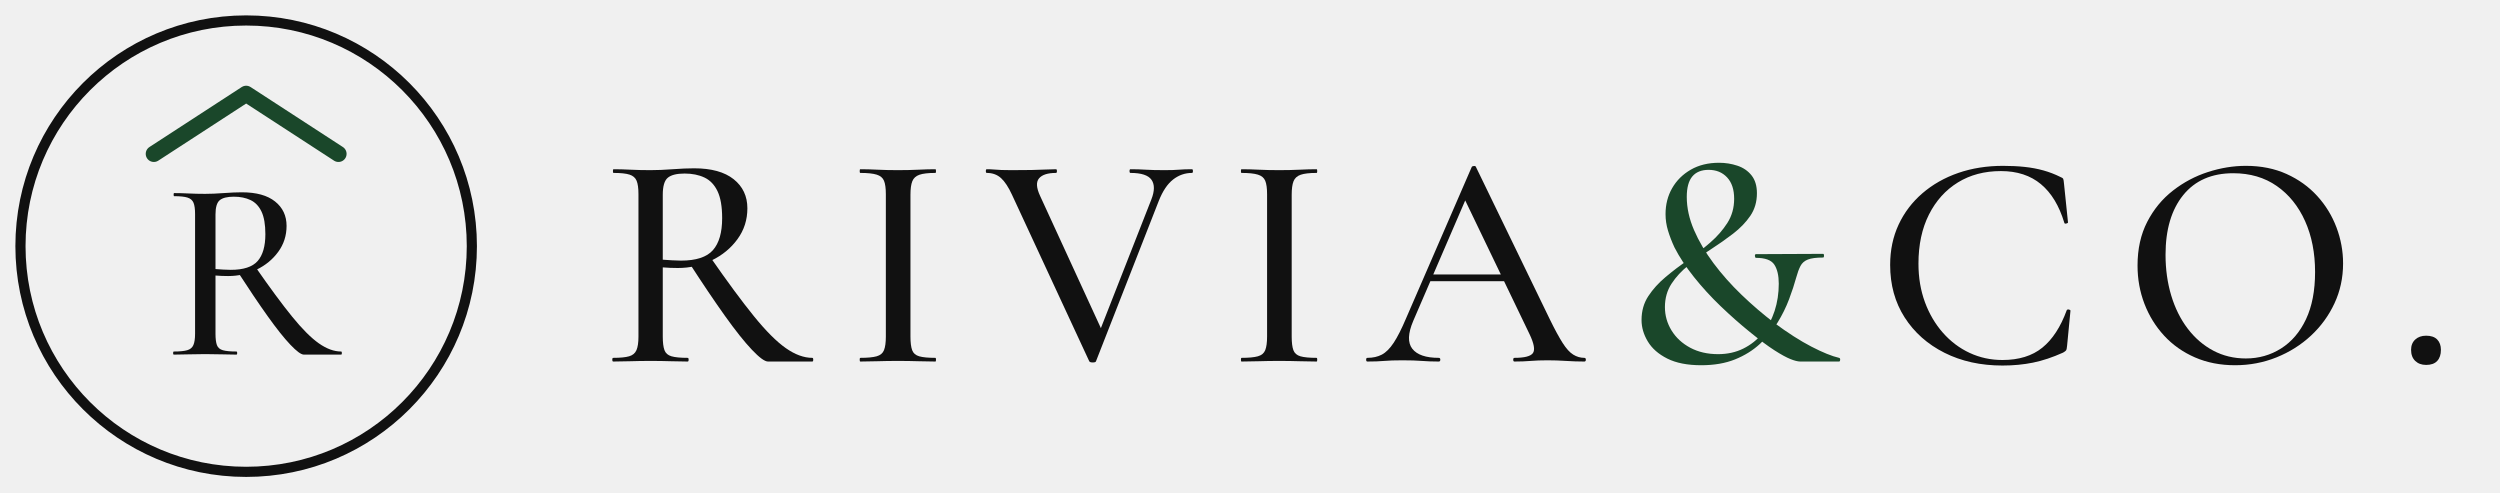
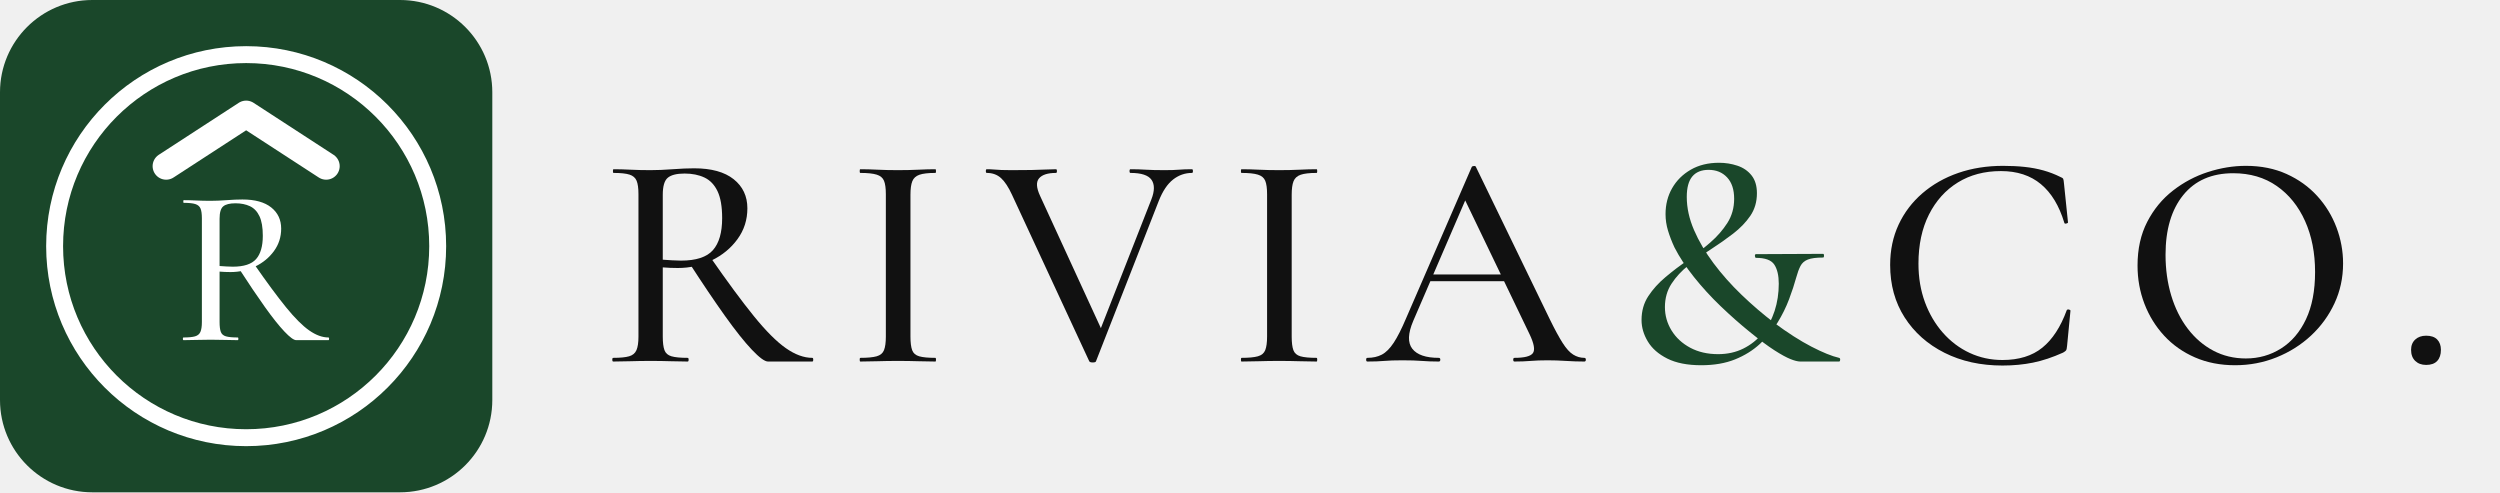
<svg xmlns="http://www.w3.org/2000/svg" viewBox="0 0 325 64" width="325" height="64">
-   <circle cx="32.0" cy="32.0" r="29.34" fill="none" stroke="#111111" stroke-width="1.32" />
-   <path d="M20.0 20.0 L32.0 12.2 L44.0 20.0" fill="none" stroke="#1a472a" stroke-width="2.112" stroke-linecap="round" stroke-linejoin="round" />
-   <path d="M39.505 46.1Q38.967 46.1 37.741 44.806Q36.514 43.513 34.801 41.11Q33.087 38.708 30.937 35.382L33.188 34.676Q36.01 38.742 37.976 41.161Q39.942 43.58 41.454 44.638Q42.966 45.697 44.343 45.697Q44.444 45.697 44.444 45.898Q44.444 46.1 44.343 46.1Q42.462 46.1 41.269 46.1Q40.076 46.1 39.505 46.1ZM31.441 24.999Q34.263 24.999 35.758 26.192Q37.254 27.385 37.254 29.367Q37.254 31.249 36.178 32.727Q35.103 34.206 33.373 35.046Q31.642 35.886 29.66 35.886Q29.257 35.886 28.82 35.869Q28.383 35.852 28.014 35.818V43.378Q28.014 44.353 28.198 44.857Q28.383 45.361 28.971 45.529Q29.559 45.697 30.735 45.697Q30.836 45.697 30.836 45.898Q30.836 46.1 30.735 46.1Q29.895 46.1 28.887 46.066Q27.879 46.033 26.67 46.033Q25.527 46.033 24.486 46.066Q23.444 46.1 22.604 46.1Q22.503 46.1 22.503 45.898Q22.503 45.697 22.604 45.697Q23.746 45.697 24.334 45.529Q24.922 45.361 25.141 44.857Q25.359 44.353 25.359 43.378V27.822Q25.359 26.847 25.158 26.36Q24.956 25.873 24.385 25.688Q23.814 25.503 22.638 25.503Q22.57 25.503 22.57 25.302Q22.57 25.1 22.638 25.1Q23.478 25.1 24.502 25.15Q25.527 25.201 26.67 25.201Q27.745 25.201 29.089 25.1Q30.433 24.999 31.441 24.999ZM34.498 30.442Q34.498 28.561 33.994 27.502Q33.49 26.444 32.566 26.007Q31.642 25.57 30.399 25.57Q29.122 25.57 28.568 26.024Q28.014 26.478 28.014 27.889V34.978Q28.484 35.012 29.038 35.046Q29.593 35.079 29.996 35.079Q32.482 35.079 33.49 33.937Q34.498 32.794 34.498 30.442Z" fill="#111111" />
+   <rect width="64" height="64" rx="12" fill="#1a472a" />
+   <circle cx="32.0" cy="32.0" r="24.9" fill="none" stroke="#ffffff" stroke-width="2.2" />
+   <path d="M21.6 21.6 L32.0 14.84 L42.4 21.6" fill="none" stroke="#ffffff" stroke-width="3.52" stroke-linecap="round" stroke-linejoin="round" />
+   <path d="M38.504 44.22Q38.038 44.22 36.975 43.099Q35.912 41.978 34.427 39.896Q32.942 37.814 31.079 34.931L33.03 34.319Q35.476 37.843 37.179 39.939Q38.883 42.036 40.193 42.953Q41.504 43.871 42.697 43.871Q42.785 43.871 42.785 44.045Q42.785 44.22 42.697 44.22Q41.067 44.22 40.033 44.22Q38.999 44.22 38.504 44.22ZM31.515 25.933Q33.961 25.933 35.257 26.966Q36.553 28 36.553 29.718Q36.553 31.349 35.621 32.63Q34.689 33.912 33.19 34.64Q31.69 35.368 29.972 35.368Q29.623 35.368 29.244 35.353Q28.865 35.338 28.545 35.309V41.861Q28.545 42.706 28.705 43.143Q28.865 43.579 29.375 43.725Q29.885 43.871 30.904 43.871Q30.991 43.871 30.991 44.045Q30.991 44.22 30.904 44.22Q30.176 44.22 29.302 44.191Q28.429 44.162 27.38 44.162Q26.39 44.162 25.488 44.191Q24.585 44.22 23.857 44.22Q23.769 44.22 23.769 44.045Q23.769 43.871 23.857 43.871Q24.847 43.871 25.356 43.725Q25.866 43.579 26.055 43.143Q26.245 42.706 26.245 41.861V28.379Q26.245 27.534 26.07 27.112Q25.895 26.69 25.4 26.53Q24.905 26.369 23.886 26.369Q23.828 26.369 23.828 26.195Q23.828 26.02 23.886 26.02Q24.614 26.02 25.502 26.064Q26.39 26.107 27.38 26.107Q28.312 26.107 29.477 26.02Q30.642 25.933 31.515 25.933ZM34.165 30.65Q34.165 29.019 33.728 28.102Q33.292 27.185 32.491 26.806Q31.69 26.428 30.613 26.428Q29.506 26.428 29.026 26.821Q28.545 27.214 28.545 28.437V34.581Q28.953 34.61 29.433 34.64Q29.914 34.669 30.263 34.669Q32.418 34.669 33.292 33.679Q34.165 32.688 34.165 30.65Z" fill="#ffffff" />
  <path d="M99.84 47.0Q99.2 47.0 97.74 45.46Q96.28 43.92 94.24 41.06Q92.2 38.2 89.64 34.24L92.32 33.4Q95.68 38.24 98.02 41.12Q100.36 44.0 102.16 45.26Q103.96 46.52 105.6 46.52Q105.72 46.52 105.72 46.76Q105.72 47.0 105.6 47.0Q103.36 47.0 101.94 47.0Q100.52 47.0 99.84 47.0ZM90.24 21.88Q93.6 21.88 95.38 23.3Q97.16 24.72 97.16 27.08Q97.16 29.32 95.88 31.08Q94.6 32.84 92.54 33.84Q90.48 34.84 88.12 34.84Q87.64 34.84 87.12 34.82Q86.6 34.8 86.16 34.76V43.76Q86.16 44.92 86.38 45.52Q86.6 46.12 87.3 46.32Q88.0 46.52 89.4 46.52Q89.52 46.52 89.52 46.76Q89.52 47.0 89.4 47.0Q88.4 47.0 87.2 46.96Q86.0 46.92 84.56 46.92Q83.2 46.92 81.96 46.96Q80.72 47.0 79.72 47.0Q79.6 47.0 79.6 46.76Q79.6 46.52 79.72 46.52Q81.08 46.52 81.78 46.32Q82.48 46.12 82.74 45.52Q83.0 44.92 83.0 43.76V25.24Q83.0 24.08 82.76 23.5Q82.52 22.92 81.84 22.7Q81.16 22.48 79.76 22.48Q79.68 22.48 79.68 22.24Q79.68 22.0 79.76 22.0Q80.76 22.0 81.98 22.06Q83.2 22.12 84.56 22.12Q85.84 22.12 87.44 22.0Q89.04 21.88 90.24 21.88ZM93.88 28.36Q93.88 26.12 93.28 24.86Q92.68 23.6 91.58 23.08Q90.48 22.56 89.0 22.56Q87.48 22.56 86.82 23.1Q86.16 23.64 86.16 25.32V33.76Q86.72 33.8 87.38 33.84Q88.04 33.88 88.52 33.88Q91.48 33.88 92.68 32.52Q93.88 31.16 93.88 28.36Z" fill="#111111" />
  <path d="M118.36 43.76Q118.36 44.92 118.58 45.52Q118.8 46.12 119.5 46.32Q120.2 46.52 121.6 46.52Q121.68 46.52 121.68 46.76Q121.68 47.0 121.6 47.0Q120.6 47.0 119.38 46.96Q118.16 46.92 116.72 46.92Q115.32 46.92 114.08 46.96Q112.84 47.0 111.84 47.0Q111.76 47.0 111.76 46.76Q111.76 46.52 111.84 46.52Q113.24 46.52 113.96 46.32Q114.68 46.12 114.92 45.52Q115.16 44.92 115.16 43.76V25.24Q115.16 24.08 114.92 23.5Q114.68 22.92 113.96 22.7Q113.24 22.48 111.84 22.48Q111.76 22.48 111.76 22.24Q111.76 22.0 111.84 22.0Q112.84 22.0 114.08 22.06Q115.32 22.12 116.72 22.12Q118.16 22.12 119.4 22.06Q120.64 22.0 121.6 22.0Q121.68 22.0 121.68 22.24Q121.68 22.48 121.6 22.48Q120.2 22.48 119.52 22.72Q118.84 22.96 118.6 23.56Q118.36 24.16 118.36 25.32Z" fill="#111111" />
  <path d="M154.96 22.0Q155.08 22.0 155.08 22.24Q155.08 22.48 154.96 22.48Q153.6 22.48 152.5 23.34Q151.4 24.2 150.64 26.12L142.48 46.96Q142.44 47.12 142.06 47.12Q141.68 47.12 141.6 46.96L131.56 25.32Q130.88 23.84 130.14 23.16Q129.4 22.48 128.28 22.48Q128.16 22.48 128.16 22.24Q128.16 22.0 128.28 22.0Q128.8 22.0 129.24 22.04Q129.68 22.08 130.2 22.1Q130.72 22.12 131.48 22.12Q133 22.12 134.08 22.1Q135.16 22.08 135.92 22.04Q136.68 22.0 137.28 22.0Q137.4 22.0 137.4 22.24Q137.4 22.48 137.28 22.48Q135.68 22.48 135.08 23.18Q134.48 23.88 135.2 25.44L143.4 43.28L141.96 45.6L149.68 25.92Q150.32 24.28 149.7 23.38Q149.08 22.48 146.96 22.48Q146.84 22.48 146.84 22.24Q146.84 22.0 146.96 22.0Q148 22.0 148.94 22.06Q149.88 22.12 151.4 22.12Q152.56 22.12 153.26 22.06Q153.96 22.0 154.96 22.0Z" fill="#111111" />
  <path d="M167.92 43.76Q167.92 44.92 168.14 45.52Q168.36 46.12 169.06 46.32Q169.76 46.52 171.16 46.52Q171.24 46.52 171.24 46.76Q171.24 47.0 171.16 47.0Q170.16 47.0 168.94 46.96Q167.72 46.92 166.28 46.92Q164.88 46.92 163.64 46.96Q162.4 47.0 161.4 47.0Q161.32 47.0 161.32 46.76Q161.32 46.52 161.4 46.52Q162.8 46.52 163.52 46.32Q164.24 46.12 164.48 45.52Q164.72 44.92 164.72 43.76V25.24Q164.72 24.08 164.48 23.5Q164.24 22.92 163.52 22.7Q162.8 22.48 161.4 22.48Q161.32 22.48 161.32 22.24Q161.32 22.0 161.4 22.0Q162.4 22.0 163.64 22.06Q164.88 22.12 166.28 22.12Q167.72 22.12 168.96 22.06Q170.2 22.0 171.16 22.0Q171.24 22.0 171.24 22.24Q171.24 22.48 171.16 22.48Q169.76 22.48 169.08 22.72Q168.4 22.96 168.16 23.56Q167.92 24.16 167.92 25.32Z" fill="#111111" />
  <path d="M185.28 36.56 185.76 35.68H196.64L196.92 36.56ZM205.96 46.52Q206.16 46.52 206.16 46.76Q206.16 47.0 205.96 47.0Q204.8 47.0 203.58 46.92Q202.36 46.84 201.2 46.84Q199.92 46.84 198.98 46.92Q198.04 47.0 196.88 47.0Q196.72 47.0 196.72 46.76Q196.72 46.52 196.88 46.52Q198.84 46.52 199.28 45.9Q199.72 45.28 198.84 43.44L190.24 25.56L191.52 23.64L183.72 41.72Q182.68 44.16 183.6 45.34Q184.52 46.52 187.04 46.52Q187.24 46.52 187.24 46.76Q187.24 47.0 187.04 47.0Q185.84 47.0 184.84 46.92Q183.84 46.84 182.32 46.84Q180.84 46.84 179.94 46.92Q179.04 47.0 177.76 47.0Q177.6 47.0 177.6 46.76Q177.6 46.52 177.76 46.52Q178.84 46.52 179.64 46.1Q180.44 45.68 181.18 44.56Q181.92 43.44 182.8 41.36L191.32 21.72Q191.36 21.6 191.6 21.58Q191.84 21.56 191.88 21.72L201.48 41.52Q202.44 43.48 203.14 44.58Q203.84 45.68 204.52 46.1Q205.2 46.52 205.96 46.52Z" fill="#111111" />
  <path d="M213.4 41.6Q213.4 39.84 214.28 38.5Q215.16 37.16 216.52 36.02Q217.88 34.88 219.42 33.8Q220.96 32.72 222.32 31.54Q223.68 30.36 224.56 28.98Q225.44 27.6 225.44 25.84Q225.44 24.04 224.52 23.06Q223.6 22.08 222.12 22.08Q220.72 22.08 220 22.94Q219.28 23.8 219.28 25.6Q219.28 27.72 220.22 29.9Q221.16 32.08 222.76 34.22Q224.36 36.36 226.4 38.32Q228.44 40.28 230.64 41.96Q233.28 43.92 235.48 45.06Q237.68 46.2 239.08 46.52Q239.24 46.56 239.22 46.78Q239.2 47.0 239.08 47.0Q238.08 47.0 236.74 47.0Q235.4 47.0 234.04 47.0Q233.56 47.0 232.76 46.68Q231.96 46.36 230.68 45.54Q229.4 44.72 227.48 43.16Q225.6 41.64 223.7 39.82Q221.8 38.0 220.22 36.02Q218.64 34.04 217.68 32.16Q217.16 31.04 216.84 29.98Q216.52 28.92 216.52 27.84Q216.52 25.96 217.38 24.46Q218.24 22.96 219.8 22.06Q221.36 21.16 223.48 21.16Q224.72 21.16 225.86 21.54Q227 21.92 227.7 22.8Q228.4 23.68 228.4 25.12Q228.4 26.8 227.54 28.06Q226.68 29.32 225.3 30.38Q223.92 31.44 222.4 32.42Q220.88 33.4 219.52 34.48Q218.16 35.56 217.3 36.88Q216.44 38.2 216.44 39.92Q216.44 41.56 217.3 42.96Q218.16 44.36 219.72 45.2Q221.28 46.04 223.36 46.04Q225.16 46.04 226.62 45.32Q228.08 44.6 229.12 43.34Q230.16 42.08 230.7 40.42Q231.24 38.76 231.24 36.88Q231.24 35.28 230.66 34.4Q230.08 33.52 228.28 33.52Q228.16 33.52 228.14 33.28Q228.12 33.04 228.28 33.04L237 33.0Q237.12 33.0 237.12 33.24Q237.12 33.48 237 33.48Q235.68 33.48 235.02 33.74Q234.36 34.0 234.06 34.58Q233.76 35.16 233.52 36.04Q233.16 37.36 232.58 38.9Q232 40.44 231.08 41.94Q230.16 43.44 228.8 44.7Q227.44 45.96 225.56 46.72Q223.68 47.48 221.16 47.48Q218.48 47.48 216.76 46.62Q215.04 45.76 214.22 44.4Q213.4 43.04 213.4 41.6Z" fill="#1a472a" />
  <path d="M260.4 21.56Q261.92 21.56 263.22 21.7Q264.52 21.84 265.66 22.16Q266.8 22.48 267.84 23.0Q268.16 23.12 268.22 23.26Q268.28 23.4 268.32 23.88L268.84 28.92Q268.84 29.0 268.62 29.06Q268.4 29.12 268.36 28.96Q267.36 25.64 265.32 23.94Q263.28 22.24 260.12 22.24Q256.92 22.24 254.52 23.72Q252.12 25.2 250.76 27.9Q249.4 30.6 249.4 34.28Q249.4 37.0 250.24 39.28Q251.08 41.56 252.58 43.26Q254.08 44.96 256.06 45.88Q258.04 46.8 260.32 46.8Q263.52 46.8 265.5 45.2Q267.48 43.6 268.68 40.32Q268.76 40.2 268.96 40.24Q269.16 40.28 269.16 40.4L268.72 44.96Q268.68 45.44 268.58 45.56Q268.48 45.68 268.2 45.84Q266.16 46.76 264.3 47.14Q262.44 47.52 260.32 47.52Q256.08 47.52 252.78 45.86Q249.48 44.2 247.6 41.26Q245.72 38.32 245.72 34.44Q245.72 31.56 246.82 29.2Q247.92 26.84 249.92 25.12Q251.92 23.4 254.58 22.48Q257.24 21.56 260.4 21.56Z" fill="#111111" />
  <path d="M290.56 47.48Q287.68 47.48 285.34 46.46Q283 45.44 281.34 43.64Q279.68 41.84 278.78 39.5Q277.88 37.16 277.88 34.52Q277.88 31.28 279.14 28.84Q280.4 26.4 282.48 24.78Q284.56 23.16 287.04 22.36Q289.52 21.56 291.96 21.56Q294.92 21.56 297.26 22.62Q299.6 23.68 301.24 25.48Q302.88 27.28 303.74 29.56Q304.6 31.84 304.6 34.24Q304.6 37.04 303.48 39.44Q302.36 41.84 300.42 43.64Q298.48 45.44 295.94 46.46Q293.4 47.48 290.56 47.48ZM291.96 46.6Q294.48 46.6 296.54 45.3Q298.6 44.0 299.78 41.5Q300.96 39.0 300.96 35.36Q300.96 31.64 299.66 28.74Q298.36 25.84 295.98 24.18Q293.6 22.52 290.32 22.52Q286.12 22.52 283.82 25.36Q281.52 28.2 281.52 33.12Q281.52 35.96 282.26 38.42Q283 40.88 284.4 42.72Q285.8 44.56 287.72 45.58Q289.64 46.6 291.96 46.6Z" fill="#111111" />
  <path d="M315.4 47.44Q314.52 47.44 313.98 46.92Q313.44 46.4 313.44 45.48Q313.44 44.64 313.98 44.14Q314.52 43.64 315.4 43.64Q316.36 43.64 316.84 44.14Q317.32 44.64 317.32 45.48Q317.32 46.4 316.84 46.92Q316.36 47.44 315.4 47.44Z" fill="#111111" />
</svg>
